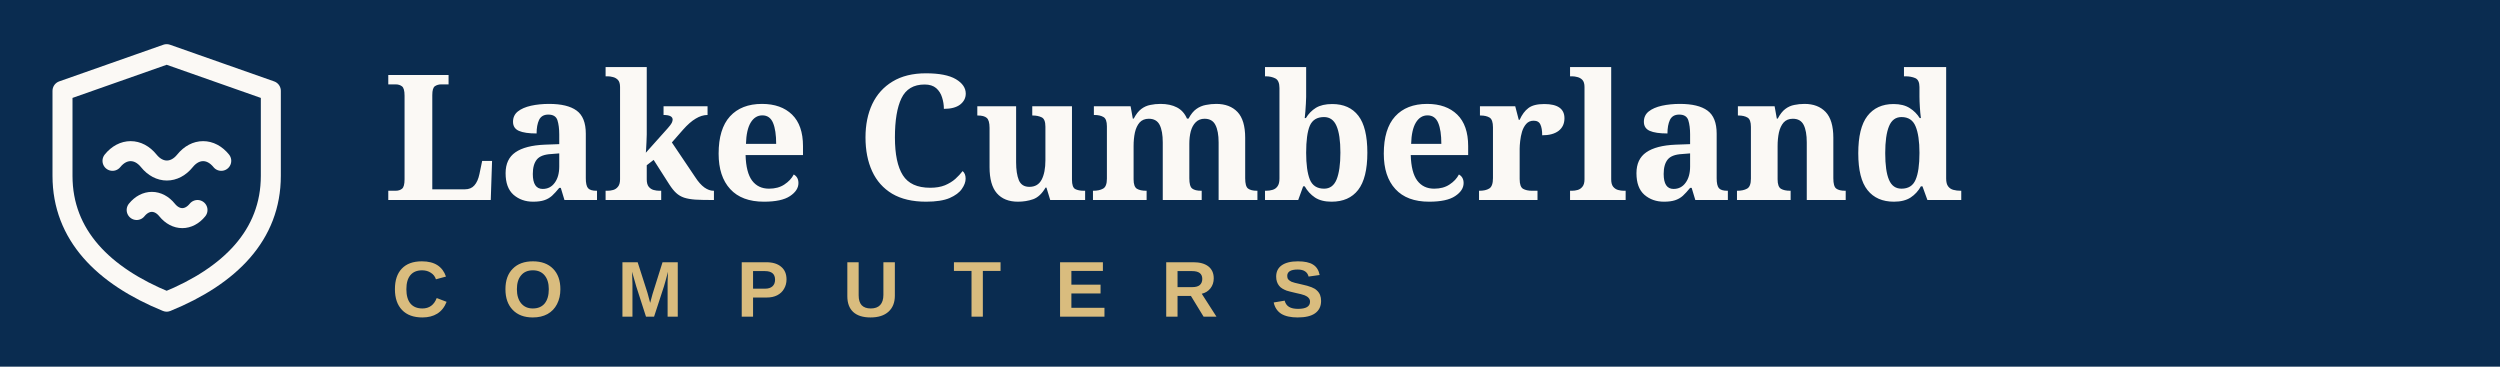
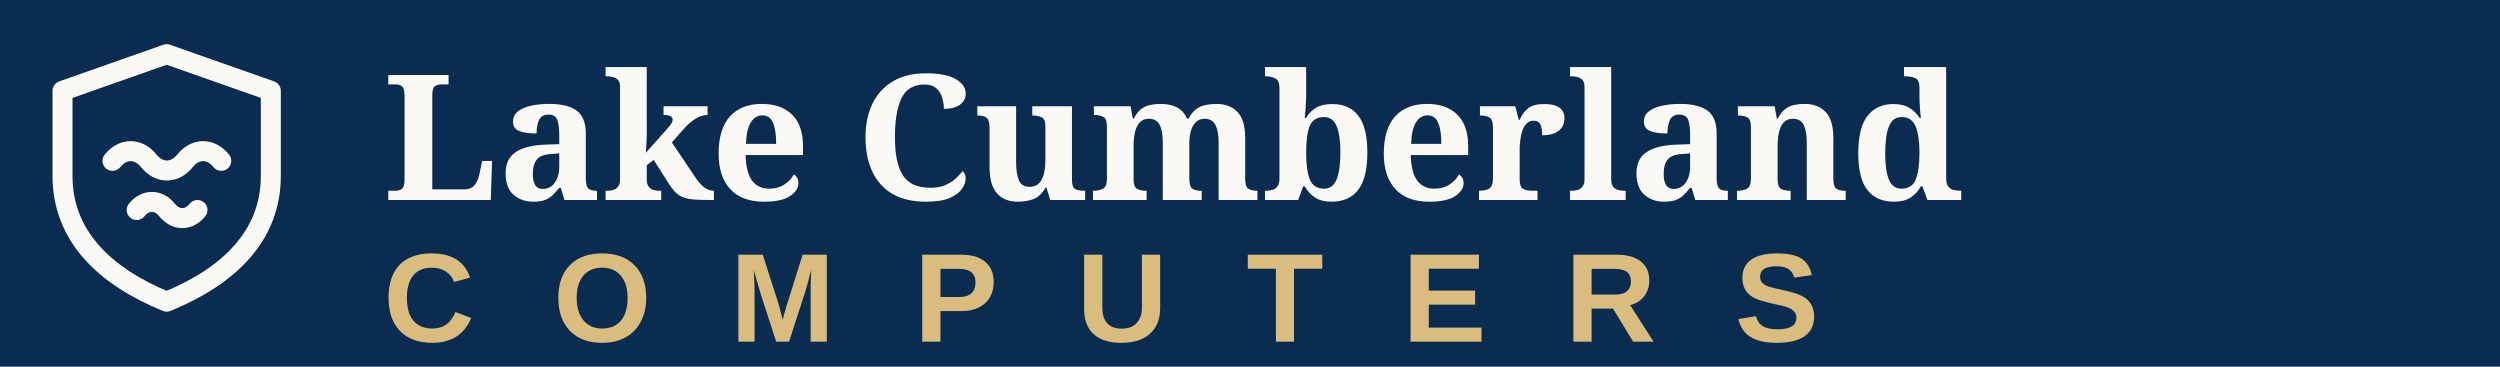
<svg xmlns="http://www.w3.org/2000/svg" viewBox="0 0 300 44" fill="none" role="img" aria-label="Lake Cumberland Computers">
  <rect width="300" height="44" fill="#0A2C50" />
  <path d="M20 6.5 32.5 10.9v10.2c0 7.1-4.9 12-12.5 15.1C12.4 33.1 7.5 28.2 7.5 21.1V10.9L20 6.5Z" stroke="#FBF9F5" stroke-width="2.4" stroke-linejoin="round" />
  <path d="M13.5 19.3c1.25-1.55 3.1-1.55 4.35 0s3.1 1.55 4.35 0 3.1-1.55 4.35 0" stroke="#FBF9F5" stroke-width="2.4" stroke-linecap="round" />
  <path d="M16.4 25.2c1.05-1.3 2.6-1.3 3.65 0s2.6 1.3 3.65 0" stroke="#FBF9F5" stroke-width="2.4" stroke-linecap="round" />
  <text x="46" y="24" font-family="'Source Serif 4', Georgia, serif" font-size="21" font-weight="600" fill="#FBF9F5">Lake Cumberland</text>
-   <text x="47" y="38" font-family="'Public Sans', Arial, sans-serif" font-size="9.5" font-weight="700" letter-spacing="6.4" fill="#D9BC7E">COMPUTERS</text>
+   <text x="46" y="41" font-family="'Public Sans', Arial, sans-serif" font-size="15.17" font-weight="700" letter-spacing="9.42" fill="#D9BC7E">COMPUTERS</text>
</svg>
